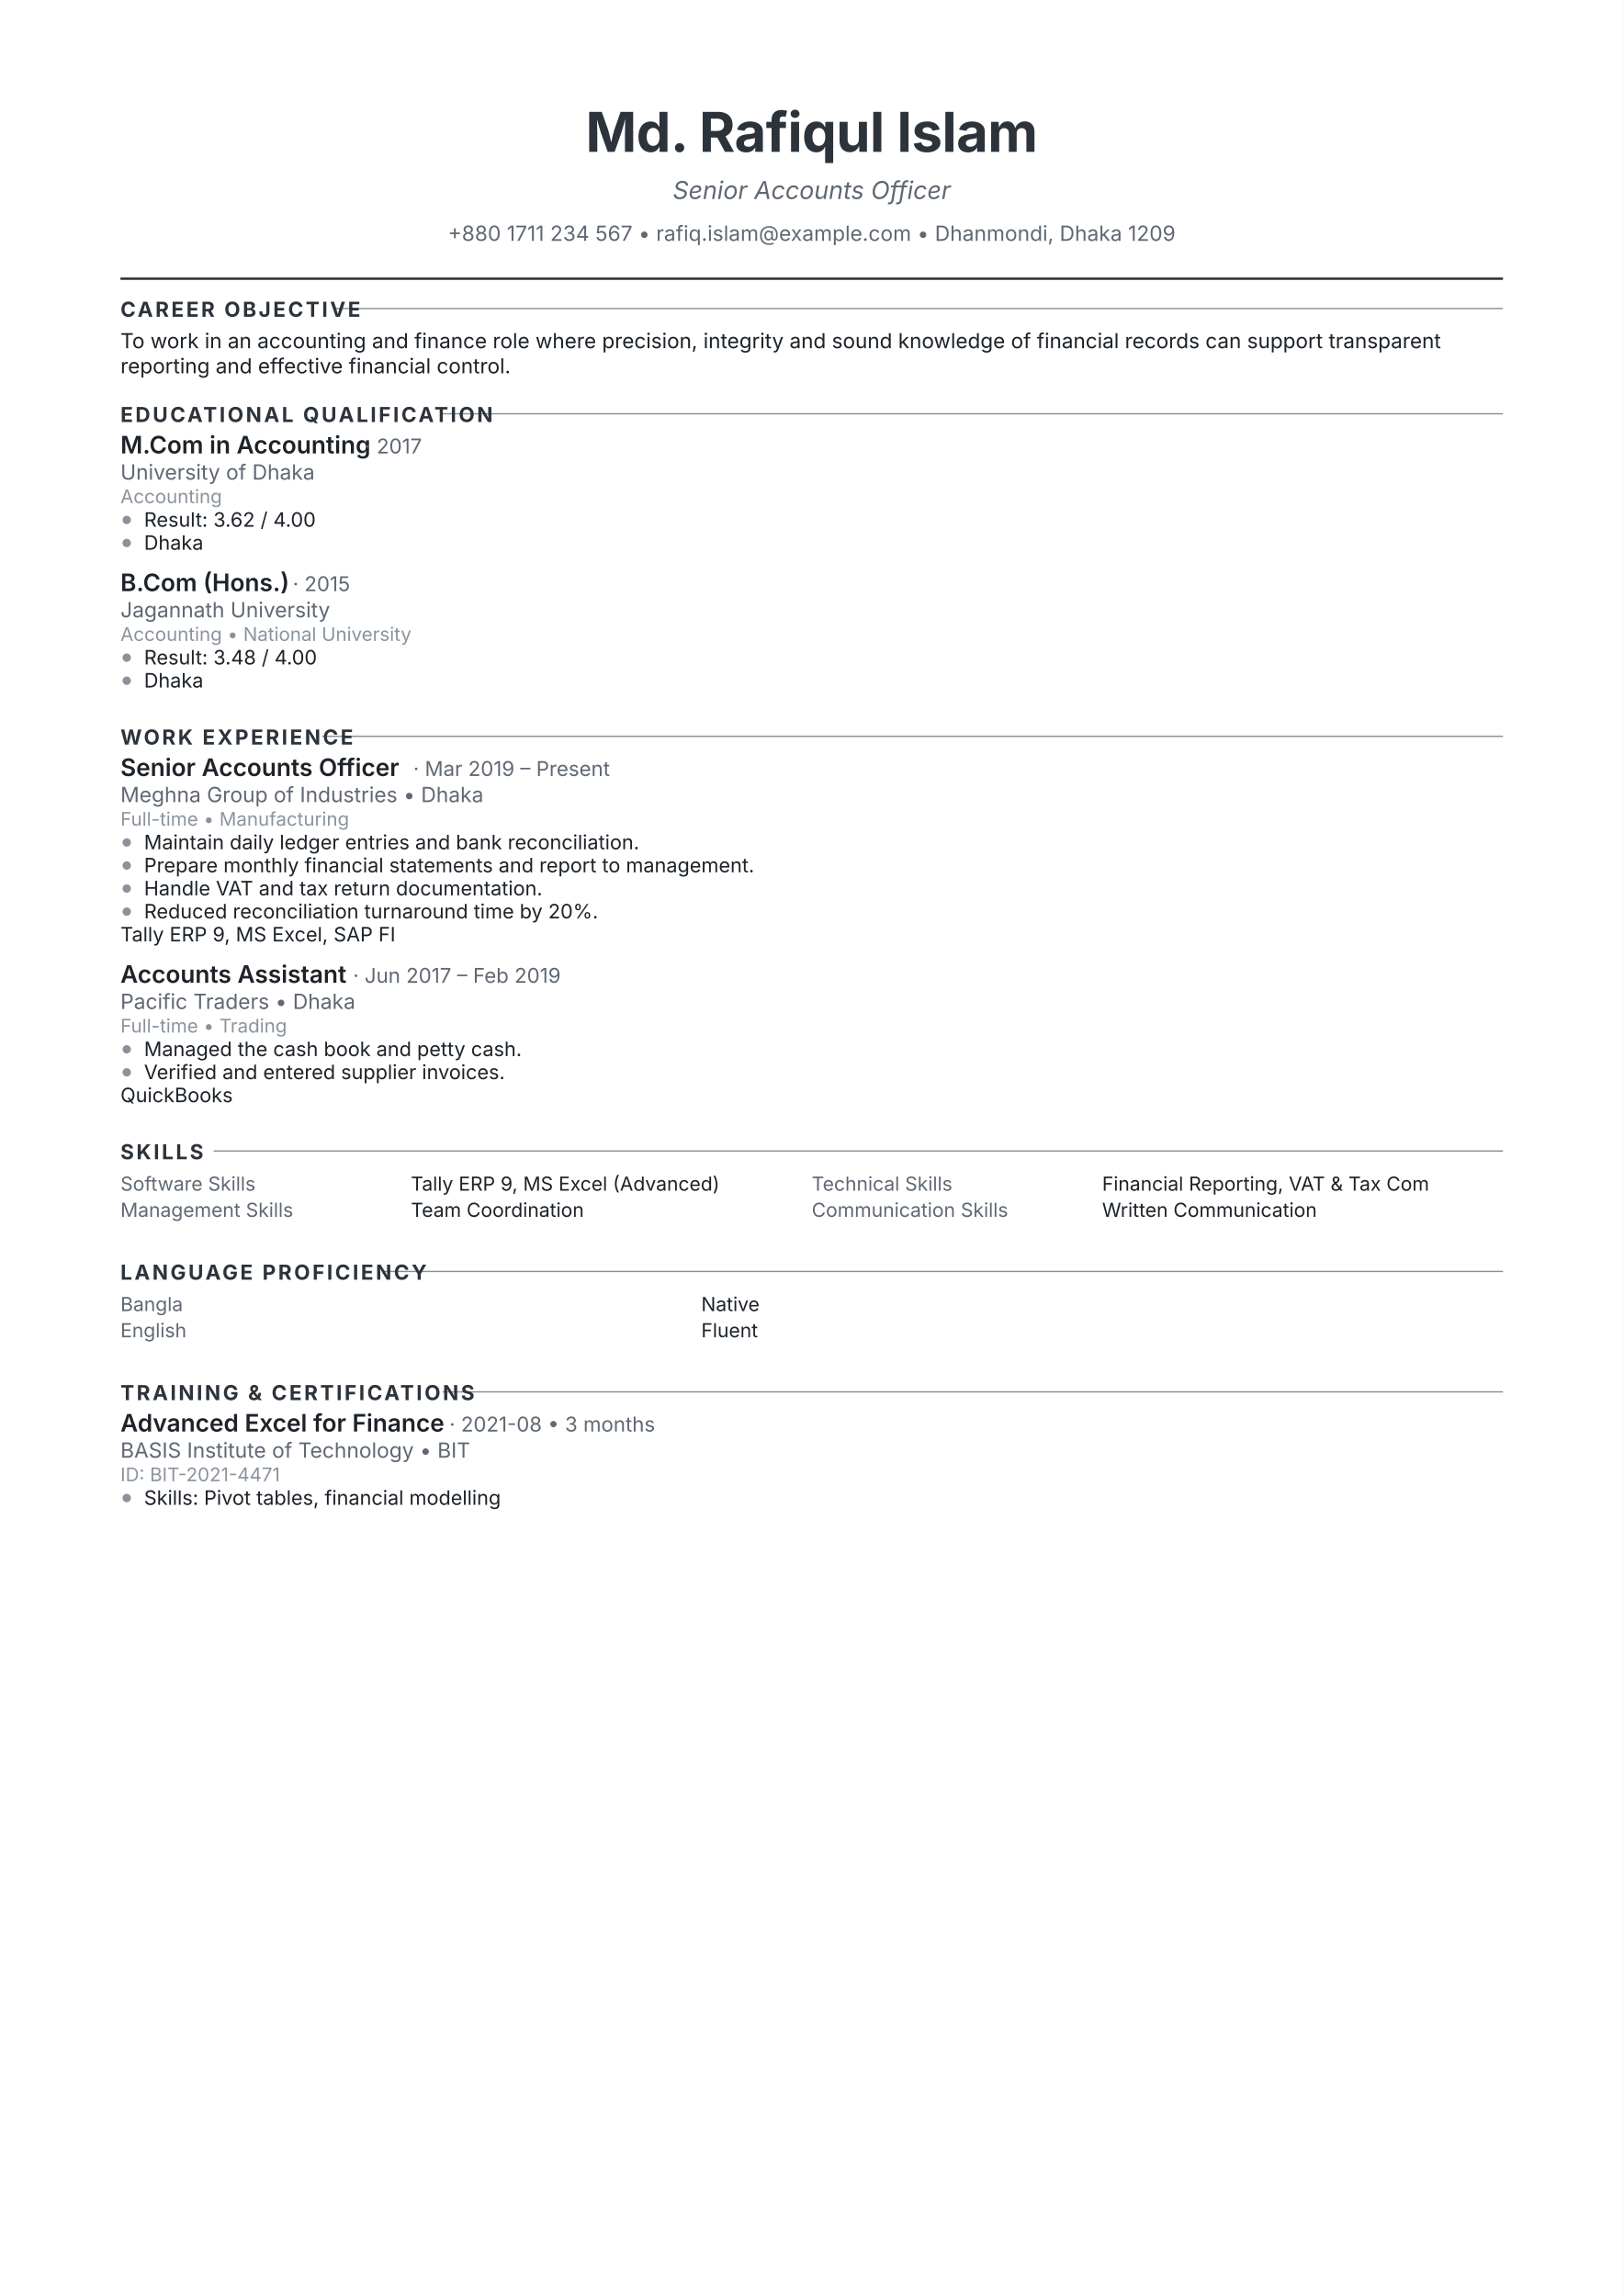
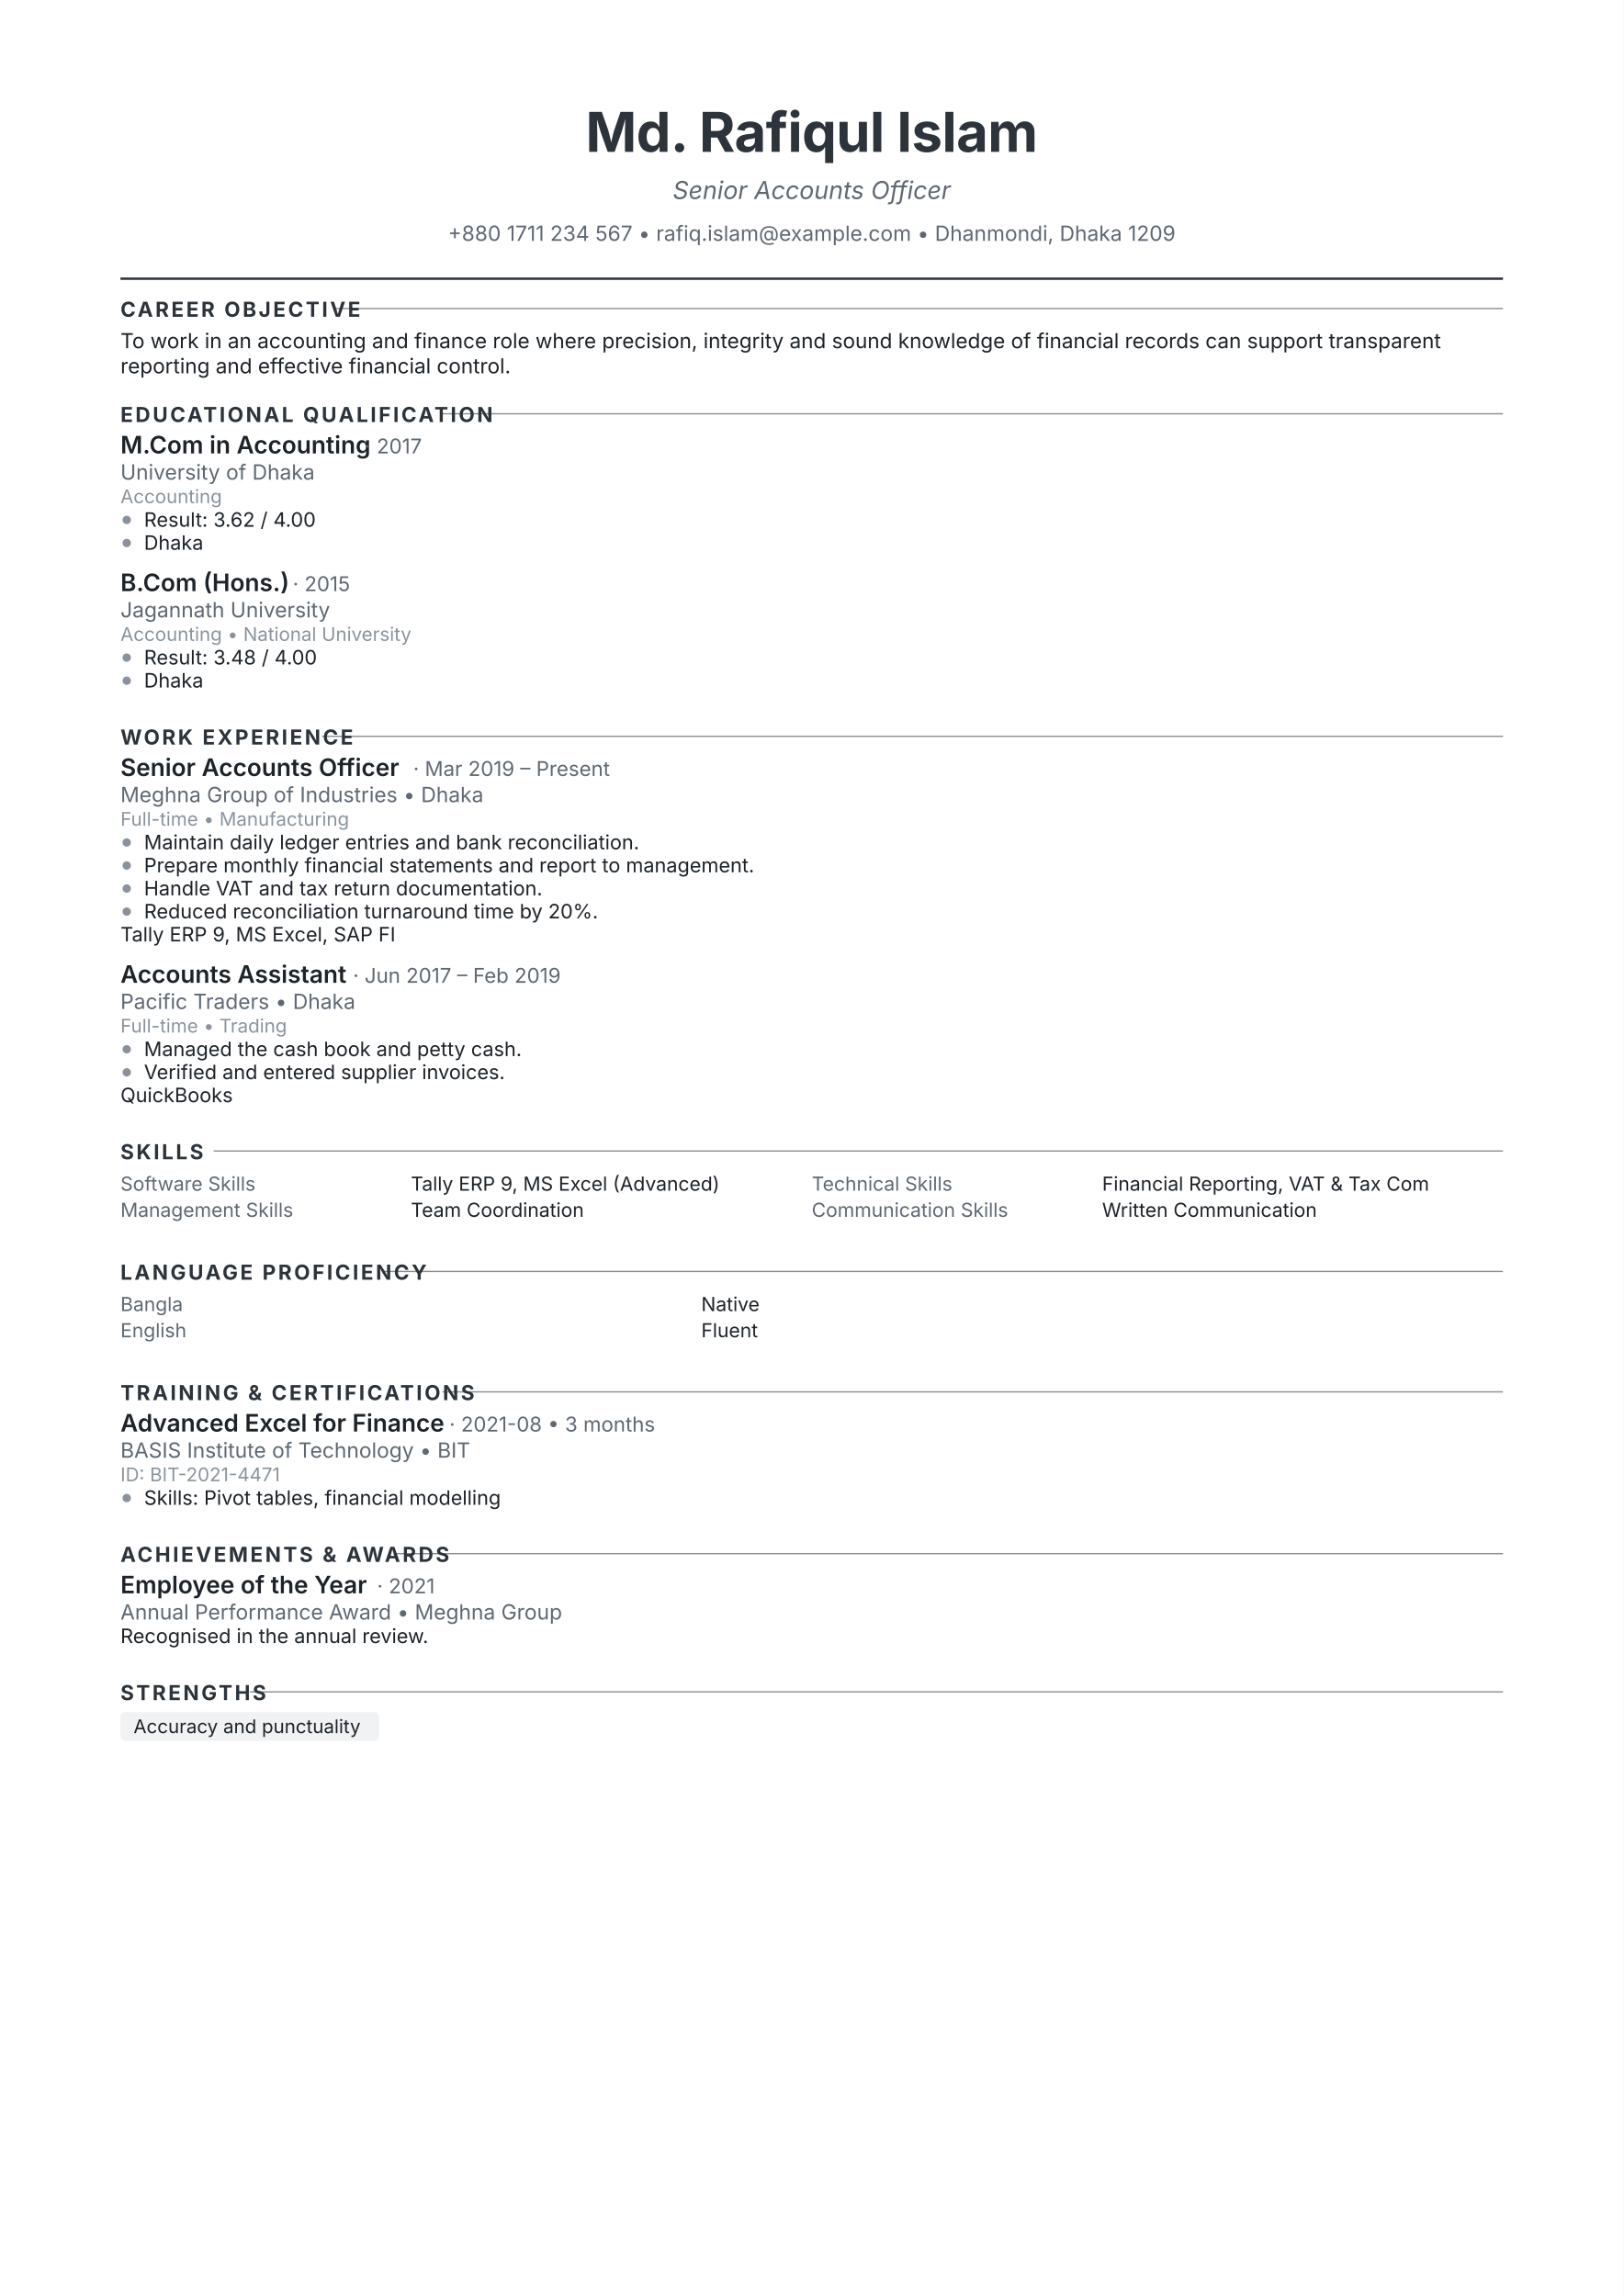
<svg xmlns="http://www.w3.org/2000/svg" width="620" height="877" viewBox="0 0 620 877" role="img" aria-label="CV template preview: Traditional Corporate">
  <rect width="620" height="877" fill="#ffffff" />
  <rect x="0.0" y="0.0" width="620.0" height="877.0" fill="#ffffff" />
  <text x="310.0" y="58.0" font-family="Inter, Noto Sans Bengali, sans-serif" font-size="21" font-weight="700" fill="#2c333b" letter-spacing="-0.2" text-anchor="middle">Md. Rafiqul Islam</text>
  <text x="310.0" y="76.0" font-family="Inter, Noto Sans Bengali, sans-serif" font-size="9.4" font-weight="400" fill="#5f6873" text-anchor="middle" font-style="italic">Senior Accounts Officer</text>
  <text x="310.0" y="92.0" font-family="Inter, Noto Sans Bengali, sans-serif" font-size="8" font-weight="400" fill="#5f6873" text-anchor="middle">+880 1711 234 567  •  rafiq.islam@example.com  •  Dhanmondi, Dhaka 1209</text>
  <rect x="46.0" y="106.0" width="528.0" height="0.9" fill="#2c333b" />
  <text x="46.0" y="121.0" font-family="Inter, Noto Sans Bengali, sans-serif" font-size="7.9" font-weight="700" fill="#2c333b" letter-spacing="0.9">CAREER OBJECTIVE</text>
  <rect x="127.6" y="117.6" width="446.4" height="0.5" fill="#2c333b" opacity="0.55" />
  <text x="46.0" y="133.0" font-family="Inter, Noto Sans Bengali, sans-serif" font-size="7.9" font-weight="400" fill="#1d2329">To work in an accounting and finance role where precision, integrity and sound knowledge of financial records can support transparent</text>
  <text x="46.0" y="142.6" font-family="Inter, Noto Sans Bengali, sans-serif" font-size="7.9" font-weight="400" fill="#1d2329">reporting and effective financial control.</text>
  <text x="46.0" y="161.2" font-family="Inter, Noto Sans Bengali, sans-serif" font-size="7.9" font-weight="700" fill="#2c333b" letter-spacing="0.9">EDUCATIONAL QUALIFICATION</text>
  <rect x="169.0" y="157.8" width="405.0" height="0.5" fill="#2c333b" opacity="0.55" />
  <text x="46.0" y="173.2" font-family="Inter, Noto Sans Bengali, sans-serif" font-size="9.2" font-weight="600" fill="#1d2329">M.Com in Accounting</text>
  <text x="139.4" y="173.2" font-family="Inter, Noto Sans Bengali, sans-serif" font-size="7.8" font-weight="400" fill="#5f6873">· 2017</text>
  <text x="46.0" y="183.2" font-family="Inter, Noto Sans Bengali, sans-serif" font-size="8" font-weight="400" fill="#5f6873">University of Dhaka</text>
  <text x="46.0" y="192.2" font-family="Inter, Noto Sans Bengali, sans-serif" font-size="7.2" font-weight="400" fill="#8a939d">Accounting</text>
  <circle cx="48.4" cy="198.6" r="1.6" fill="#8a939d" />
  <text x="55.0" y="201.2" font-family="Inter, Noto Sans Bengali, sans-serif" font-size="7.6" font-weight="400" fill="#1d2329">Result: 3.62 / 4.00</text>
  <circle cx="48.4" cy="207.4" r="1.6" fill="#8a939d" />
  <text x="55.0" y="210.0" font-family="Inter, Noto Sans Bengali, sans-serif" font-size="7.6" font-weight="400" fill="#1d2329">Dhaka</text>
  <text x="46.0" y="225.8" font-family="Inter, Noto Sans Bengali, sans-serif" font-size="9.2" font-weight="600" fill="#1d2329">B.Com (Hons.)</text>
  <text x="111.8" y="225.8" font-family="Inter, Noto Sans Bengali, sans-serif" font-size="7.8" font-weight="400" fill="#5f6873">· 2015</text>
  <text x="46.0" y="235.8" font-family="Inter, Noto Sans Bengali, sans-serif" font-size="8" font-weight="400" fill="#5f6873">Jagannath University</text>
  <text x="46.0" y="244.8" font-family="Inter, Noto Sans Bengali, sans-serif" font-size="7.2" font-weight="400" fill="#8a939d">Accounting • National University</text>
  <circle cx="48.4" cy="251.2" r="1.6" fill="#8a939d" />
  <text x="55.0" y="253.8" font-family="Inter, Noto Sans Bengali, sans-serif" font-size="7.6" font-weight="400" fill="#1d2329">Result: 3.48 / 4.00</text>
  <circle cx="48.4" cy="260.0" r="1.6" fill="#8a939d" />
  <text x="55.0" y="262.6" font-family="Inter, Noto Sans Bengali, sans-serif" font-size="7.6" font-weight="400" fill="#1d2329">Dhaka</text>
  <text x="46.0" y="284.4" font-family="Inter, Noto Sans Bengali, sans-serif" font-size="7.9" font-weight="700" fill="#2c333b" letter-spacing="0.9">WORK EXPERIENCE</text>
  <rect x="123.0" y="281.0" width="451.0" height="0.5" fill="#2c333b" opacity="0.55" />
  <text x="46.0" y="296.4" font-family="Inter, Noto Sans Bengali, sans-serif" font-size="9.2" font-weight="600" fill="#1d2329">Senior Accounts Officer</text>
  <text x="157.8" y="296.4" font-family="Inter, Noto Sans Bengali, sans-serif" font-size="7.8" font-weight="400" fill="#5f6873">· Mar 2019 – Present</text>
  <text x="46.0" y="306.4" font-family="Inter, Noto Sans Bengali, sans-serif" font-size="8" font-weight="400" fill="#5f6873">Meghna Group of Industries • Dhaka</text>
  <text x="46.0" y="315.4" font-family="Inter, Noto Sans Bengali, sans-serif" font-size="7.2" font-weight="400" fill="#8a939d">Full-time • Manufacturing</text>
  <circle cx="48.4" cy="321.8" r="1.6" fill="#8a939d" />
  <text x="55.0" y="324.4" font-family="Inter, Noto Sans Bengali, sans-serif" font-size="7.6" font-weight="400" fill="#1d2329">Maintain daily ledger entries and bank reconciliation.</text>
  <circle cx="48.4" cy="330.6" r="1.6" fill="#8a939d" />
  <text x="55.0" y="333.2" font-family="Inter, Noto Sans Bengali, sans-serif" font-size="7.6" font-weight="400" fill="#1d2329">Prepare monthly financial statements and report to management.</text>
  <circle cx="48.4" cy="339.4" r="1.6" fill="#8a939d" />
  <text x="55.0" y="342.0" font-family="Inter, Noto Sans Bengali, sans-serif" font-size="7.6" font-weight="400" fill="#1d2329">Handle VAT and tax return documentation.</text>
  <circle cx="48.4" cy="348.2" r="1.6" fill="#8a939d" />
  <text x="55.0" y="350.8" font-family="Inter, Noto Sans Bengali, sans-serif" font-size="7.6" font-weight="400" fill="#1d2329">Reduced reconciliation turnaround time by 20%.</text>
  <text x="46.0" y="359.6" font-family="Inter, Noto Sans Bengali, sans-serif" font-size="7.6" font-weight="400" fill="#1d2329">Tally ERP 9, MS Excel, SAP FI</text>
  <text x="46.0" y="375.4" font-family="Inter, Noto Sans Bengali, sans-serif" font-size="9.2" font-weight="600" fill="#1d2329">Accounts Assistant</text>
  <text x="134.8" y="375.4" font-family="Inter, Noto Sans Bengali, sans-serif" font-size="7.8" font-weight="400" fill="#5f6873">· Jun 2017 – Feb 2019</text>
  <text x="46.0" y="385.4" font-family="Inter, Noto Sans Bengali, sans-serif" font-size="8" font-weight="400" fill="#5f6873">Pacific Traders • Dhaka</text>
  <text x="46.0" y="394.4" font-family="Inter, Noto Sans Bengali, sans-serif" font-size="7.2" font-weight="400" fill="#8a939d">Full-time • Trading</text>
  <circle cx="48.4" cy="400.8" r="1.6" fill="#8a939d" />
  <text x="55.0" y="403.4" font-family="Inter, Noto Sans Bengali, sans-serif" font-size="7.6" font-weight="400" fill="#1d2329">Managed the cash book and petty cash.</text>
  <circle cx="48.4" cy="409.6" r="1.6" fill="#8a939d" />
  <text x="55.0" y="412.2" font-family="Inter, Noto Sans Bengali, sans-serif" font-size="7.6" font-weight="400" fill="#1d2329">Verified and entered supplier invoices.</text>
  <text x="46.0" y="421.0" font-family="Inter, Noto Sans Bengali, sans-serif" font-size="7.6" font-weight="400" fill="#1d2329">QuickBooks</text>
  <text x="46.0" y="442.8" font-family="Inter, Noto Sans Bengali, sans-serif" font-size="7.9" font-weight="700" fill="#2c333b" letter-spacing="0.9">SKILLS</text>
  <rect x="81.6" y="439.4" width="492.4" height="0.5" fill="#2c333b" opacity="0.55" />
  <text x="46.0" y="454.8" font-family="Inter, Noto Sans Bengali, sans-serif" font-size="7.4" font-weight="400" fill="#5f6873">Software Skills</text>
  <text x="156.9" y="454.8" font-family="Inter, Noto Sans Bengali, sans-serif" font-size="7.4" font-weight="400" fill="#1d2329">Tally ERP 9, MS Excel (Advanced)</text>
  <text x="310.0" y="454.8" font-family="Inter, Noto Sans Bengali, sans-serif" font-size="7.4" font-weight="400" fill="#5f6873">Technical Skills</text>
  <text x="420.9" y="454.8" font-family="Inter, Noto Sans Bengali, sans-serif" font-size="7.4" font-weight="400" fill="#1d2329">Financial Reporting, VAT &amp; Tax Com</text>
  <text x="46.0" y="464.8" font-family="Inter, Noto Sans Bengali, sans-serif" font-size="7.4" font-weight="400" fill="#5f6873">Management Skills</text>
  <text x="156.9" y="464.8" font-family="Inter, Noto Sans Bengali, sans-serif" font-size="7.4" font-weight="400" fill="#1d2329">Team Coordination</text>
  <text x="310.0" y="464.8" font-family="Inter, Noto Sans Bengali, sans-serif" font-size="7.4" font-weight="400" fill="#5f6873">Communication Skills</text>
  <text x="420.9" y="464.8" font-family="Inter, Noto Sans Bengali, sans-serif" font-size="7.4" font-weight="400" fill="#1d2329">Written Communication</text>
  <text x="46.0" y="488.8" font-family="Inter, Noto Sans Bengali, sans-serif" font-size="7.9" font-weight="700" fill="#2c333b" letter-spacing="0.9">LANGUAGE PROFICIENCY</text>
  <rect x="146.0" y="485.4" width="428.0" height="0.5" fill="#2c333b" opacity="0.55" />
  <text x="46.0" y="500.8" font-family="Inter, Noto Sans Bengali, sans-serif" font-size="7.4" font-weight="400" fill="#5f6873">Bangla</text>
  <text x="267.8" y="500.8" font-family="Inter, Noto Sans Bengali, sans-serif" font-size="7.4" font-weight="400" fill="#1d2329">Native</text>
  <text x="46.0" y="510.8" font-family="Inter, Noto Sans Bengali, sans-serif" font-size="7.4" font-weight="400" fill="#5f6873">English</text>
  <text x="267.8" y="510.8" font-family="Inter, Noto Sans Bengali, sans-serif" font-size="7.4" font-weight="400" fill="#1d2329">Fluent</text>
  <text x="46.0" y="534.8" font-family="Inter, Noto Sans Bengali, sans-serif" font-size="7.9" font-weight="700" fill="#2c333b" letter-spacing="0.9">TRAINING &amp; CERTIFICATIONS</text>
  <rect x="169.0" y="531.4" width="405.0" height="0.5" fill="#2c333b" opacity="0.55" />
  <text x="46.0" y="546.8" font-family="Inter, Noto Sans Bengali, sans-serif" font-size="9.2" font-weight="600" fill="#1d2329">Advanced Excel for Finance</text>
  <text x="171.6" y="546.8" font-family="Inter, Noto Sans Bengali, sans-serif" font-size="7.8" font-weight="400" fill="#5f6873">· 2021-08 • 3 months</text>
  <text x="46.0" y="556.8" font-family="Inter, Noto Sans Bengali, sans-serif" font-size="8" font-weight="400" fill="#5f6873">BASIS Institute of Technology • BIT</text>
  <text x="46.0" y="565.8" font-family="Inter, Noto Sans Bengali, sans-serif" font-size="7.2" font-weight="400" fill="#8a939d">ID: BIT-2021-4471</text>
  <circle cx="48.4" cy="572.2" r="1.6" fill="#8a939d" />
  <text x="55.0" y="574.8" font-family="Inter, Noto Sans Bengali, sans-serif" font-size="7.6" font-weight="400" fill="#1d2329">Skills: Pivot tables, financial modelling</text>
+   <text x="46.0" y="596.6" font-family="Inter, Noto Sans Bengali, sans-serif" font-size="7.9" font-weight="700" fill="#2c333b" letter-spacing="0.9">ACHIEVEMENTS &amp; AWARDS</text>
+   <rect x="150.6" y="593.2" width="423.4" height="0.5" fill="#2c333b" opacity="0.55" />
+   <text x="46.0" y="608.6" font-family="Inter, Noto Sans Bengali, sans-serif" font-size="9.2" font-weight="600" fill="#1d2329">Employee of the Year</text>
+   <text x="144.0" y="608.6" font-family="Inter, Noto Sans Bengali, sans-serif" font-size="7.8" font-weight="400" fill="#5f6873">· 2021</text>
+   <text x="46.0" y="618.6" font-family="Inter, Noto Sans Bengali, sans-serif" font-size="8" font-weight="400" fill="#5f6873">Annual Performance Award • Meghna Group</text>
+   <text x="46.0" y="627.6" font-family="Inter, Noto Sans Bengali, sans-serif" font-size="7.6" font-weight="400" fill="#1d2329">Recognised in the annual review.</text>
+   <text x="46.0" y="649.4" font-family="Inter, Noto Sans Bengali, sans-serif" font-size="7.9" font-weight="700" fill="#2c333b" letter-spacing="0.9">STRENGTHS</text>
+   <rect x="95.4" y="646.0" width="478.6" height="0.5" fill="#2c333b" opacity="0.55" />
+   <rect x="46.0" y="654.0" width="98.8" height="11.0" fill="#f0f2f4" rx="2" />
+   <text x="51.0" y="662.0" font-family="Inter, Noto Sans Bengali, sans-serif" font-size="7.2" font-weight="400" fill="#1d2329">Accuracy and punctuality</text>
</svg>
